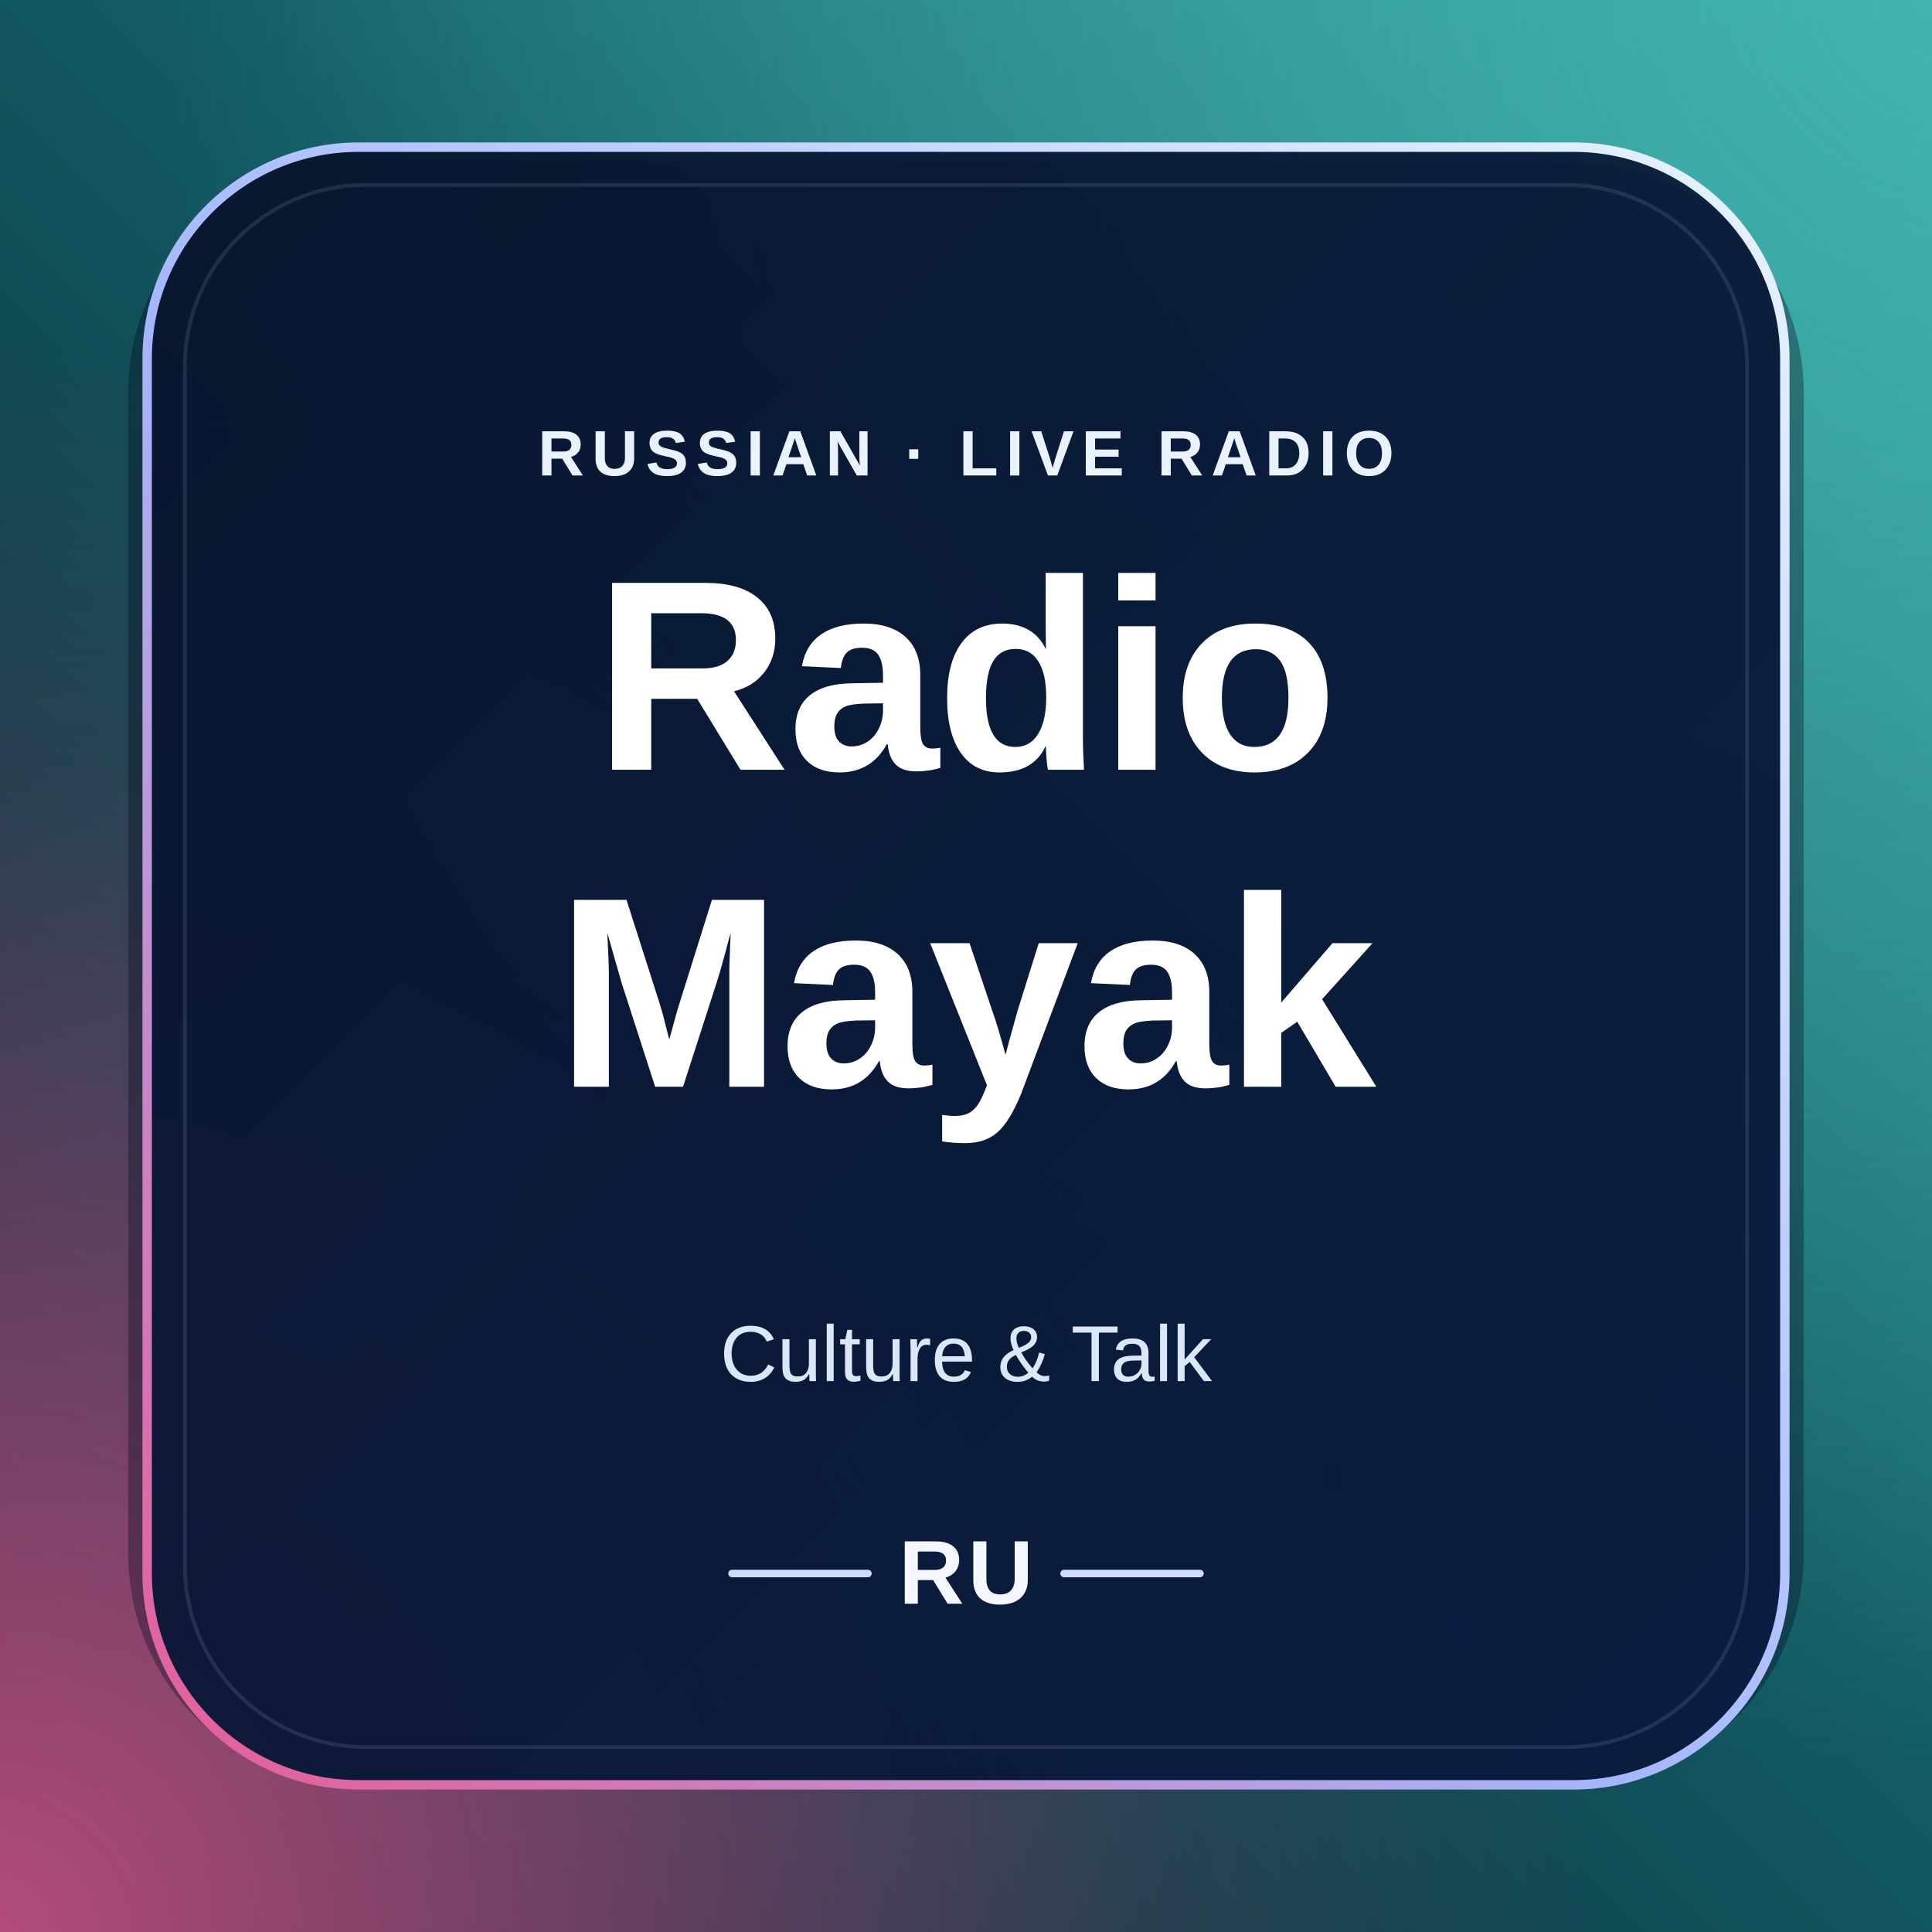
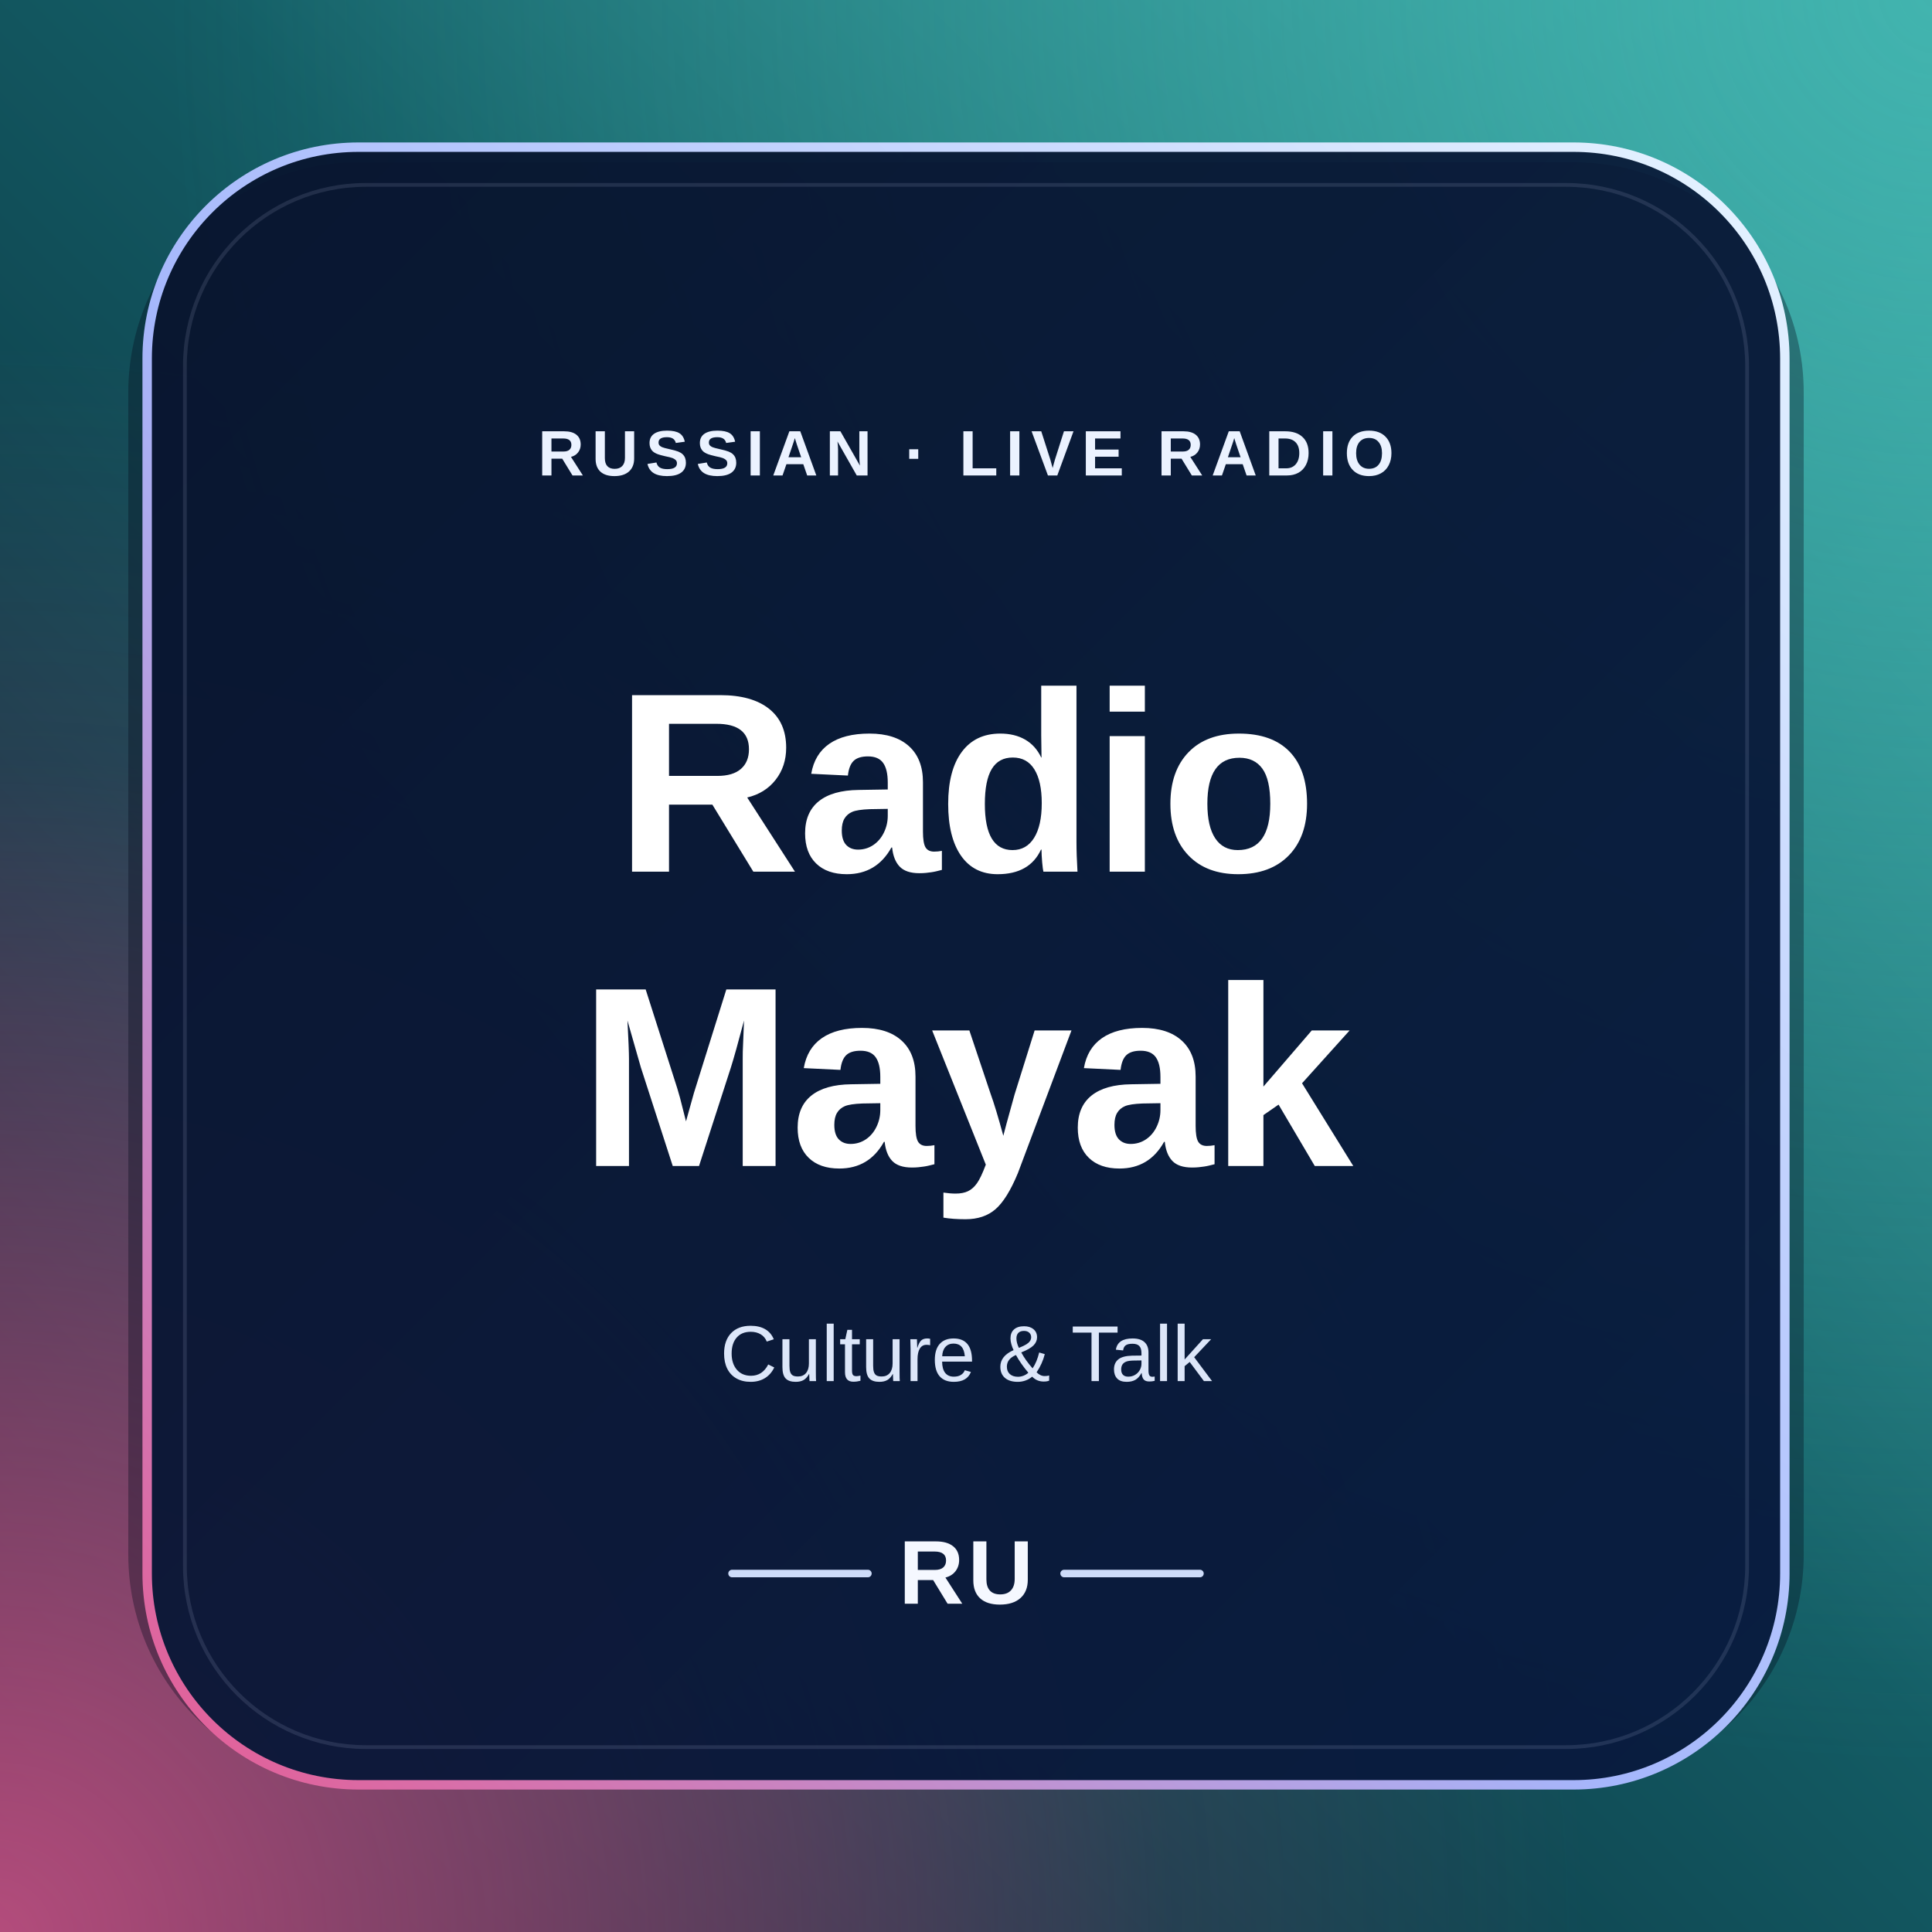
<svg xmlns="http://www.w3.org/2000/svg" width="1254" height="1254" viewBox="0 0 512 512" role="img" aria-label="Radio Mayak radio cover">
  <defs>
    <linearGradient id="background" x1="0" y1="1" x2="1" y2="0">
      <stop offset="0" stop-color="#081528" />
      <stop offset=".55" stop-color="#135c64" />
      <stop offset="1" stop-color="#42b4af" />
    </linearGradient>
    <radialGradient id="leftGlow" cx="0" cy="1" r=".82">
      <stop offset="0" stop-color="#e55c94" stop-opacity=".78" />
      <stop offset=".74" stop-color="#e55c94" stop-opacity=".11" />
      <stop offset="1" stop-color="#e55c94" stop-opacity="0" />
    </radialGradient>
    <radialGradient id="rightGlow" cx="1" cy="0" r=".91">
      <stop offset="0" stop-color="#42b4af" stop-opacity=".64" />
      <stop offset="1" stop-color="#42b4af" stop-opacity="0" />
    </radialGradient>
    <linearGradient id="rim" x1="0" y1="1" x2="1" y2="0">
      <stop offset="0" stop-color="#e55c94" />
      <stop offset=".45" stop-color="#a5b7fc" />
      <stop offset="1" stop-color="#e6f4ff" />
    </linearGradient>
    <linearGradient id="pane" x1="0" y1="0" x2="1" y2="1">
      <stop offset="0" stop-color="#09142e" stop-opacity=".94" />
      <stop offset="1" stop-color="#091b40" stop-opacity=".92" />
    </linearGradient>
  </defs>
  <rect width="512" height="512" fill="url(#background)" />
  <rect width="512" height="512" fill="url(#leftGlow)" />
  <rect width="512" height="512" fill="url(#rightGlow)" />
  <rect x="34" y="43" width="444" height="430" rx="61" fill="#040819" opacity=".34" />
  <rect x="39" y="39" width="434" height="434" rx="56" fill="url(#pane)" stroke="url(#rim)" stroke-width="2.5" />
  <rect x="49" y="49" width="414" height="414" rx="48" fill="none" stroke="#d0deff" stroke-opacity=".12" />
  <text x="256" y="126" text-anchor="middle" font-family="Arial,Helvetica,sans-serif" font-size="17" font-weight="700" letter-spacing="2.0" fill="#ebf2ff">RUSSIAN · LIVE RADIO</text>
-   <text x="256" y="204" text-anchor="middle" font-family="Arial,Helvetica,sans-serif" font-size="72" font-weight="750" letter-spacing="-0.7" fill="#ffffff">Radio</text>
-   <text x="256" y="288" text-anchor="middle" font-family="Arial,Helvetica,sans-serif" font-size="72" font-weight="750" letter-spacing="-0.7" fill="#ffffff">Mayak</text>
+   <text x="256" y="231" text-anchor="middle" font-family="Arial,Helvetica,sans-serif" font-size="68" font-weight="750" letter-spacing="-0.7" fill="#ffffff">Radio</text>
+   <text x="256" y="309" text-anchor="middle" font-family="Arial,Helvetica,sans-serif" font-size="68" font-weight="750" letter-spacing="-0.7" fill="#ffffff">Mayak</text>
  <text x="256" y="366" text-anchor="middle" font-family="Arial,Helvetica,sans-serif" font-size="21" font-weight="400" fill="#dce6f9">Culture &amp; Talk</text>
  <path d="M194 417H230 M282 417H318" fill="none" stroke="#cedcf9" stroke-width="2" stroke-linecap="round" />
  <text x="256" y="425" text-anchor="middle" font-family="Arial,Helvetica,sans-serif" font-size="24" font-weight="700" letter-spacing="1" fill="#f5f8ff">RU</text>
</svg>
